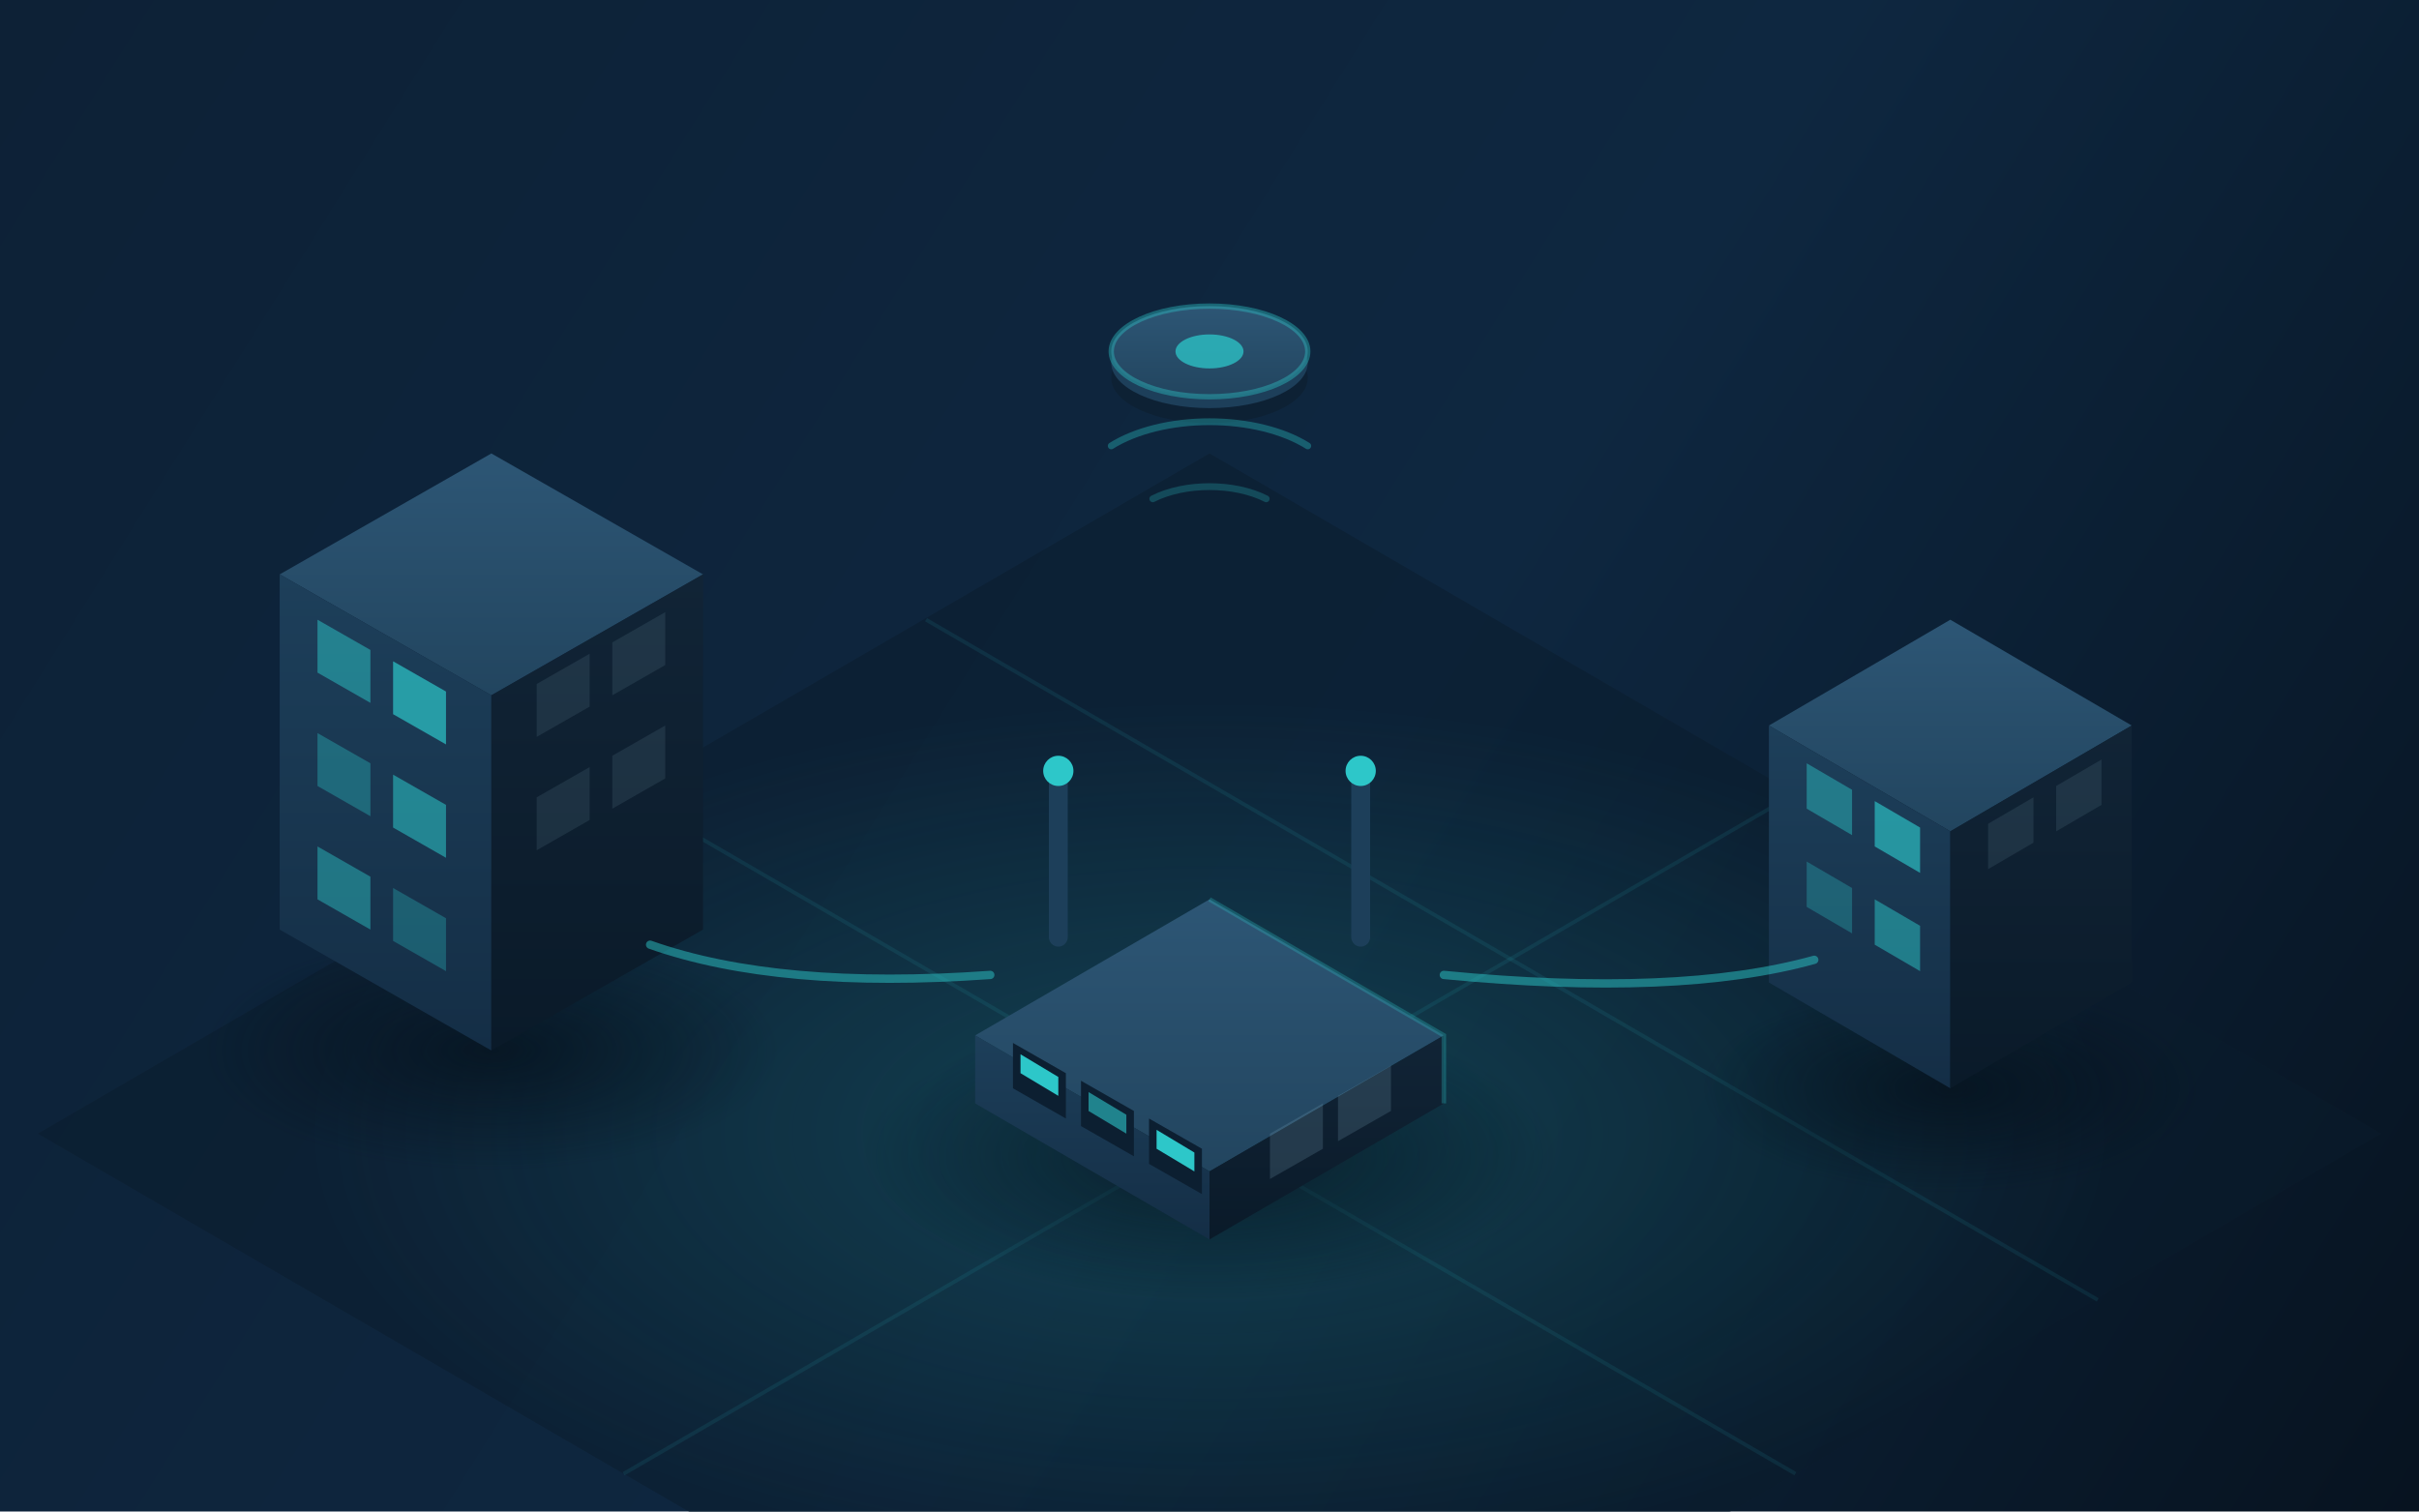
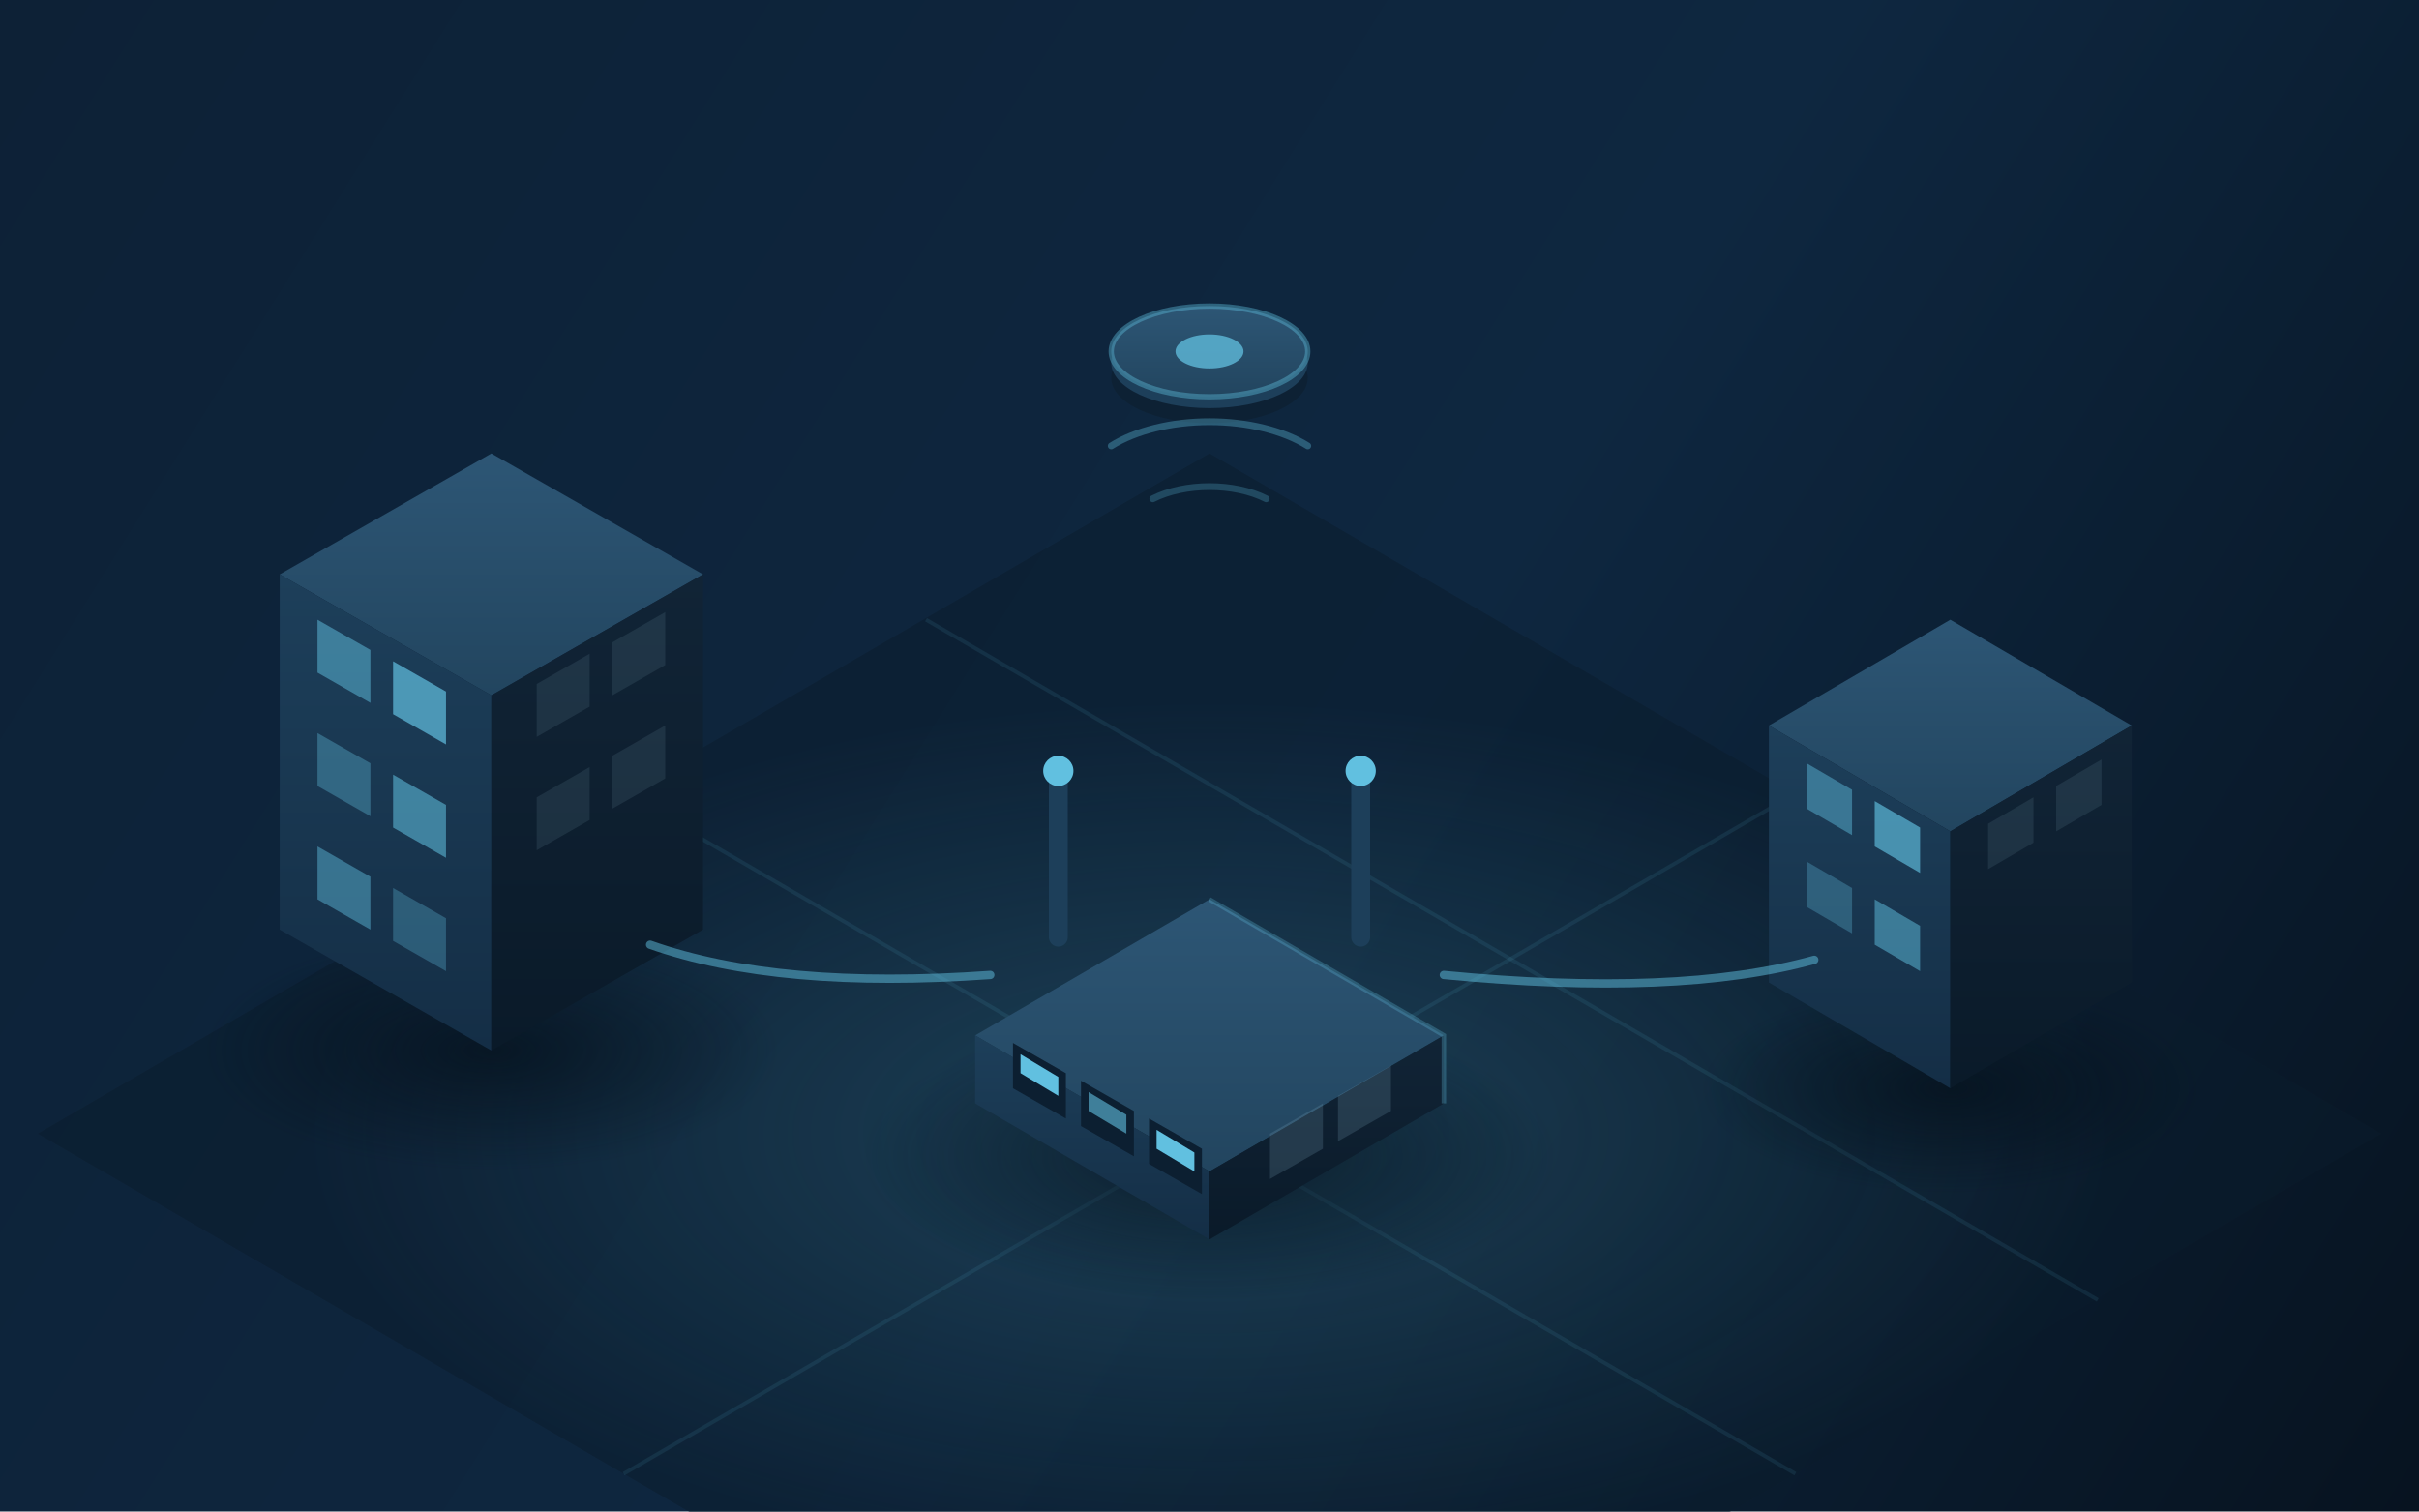
<svg xmlns="http://www.w3.org/2000/svg" viewBox="0 0 640 400" width="640" height="400" role="img" aria-label="An isometric router with antennas linking two office buildings, with a wireless access point overhead">
  <defs>
    <linearGradient id="bg" x1="0" y1="0" x2="640" y2="400" gradientUnits="userSpaceOnUse">
      <stop offset="0" stop-color="#0d2136" />
      <stop offset=".55" stop-color="#0e2740" />
      <stop offset="1" stop-color="#071320" />
    </linearGradient>
    <linearGradient id="fTop" x1="0" y1="0" x2="0" y2="1">
      <stop offset="0" stop-color="#2d5675" />
      <stop offset="1" stop-color="#22455f" />
    </linearGradient>
    <linearGradient id="fLeft" x1="0" y1="0" x2="0" y2="1">
      <stop offset="0" stop-color="#1d3f5a" />
      <stop offset="1" stop-color="#142e46" />
    </linearGradient>
    <linearGradient id="fRight" x1="0" y1="0" x2="0" y2="1">
      <stop offset="0" stop-color="#112436" />
      <stop offset="1" stop-color="#0a1a29" />
    </linearGradient>
    <radialGradient id="pool" cx=".5" cy=".5" r=".5">
-       <stop offset="0" stop-color="#2dc7c9" stop-opacity=".2" />
-       <stop offset="1" stop-color="#2dc7c9" stop-opacity="0" />
+       <stop offset="0" stop-color="#61c0e0" stop-opacity=".2" />
+       <stop offset="1" stop-color="#61c0e0" stop-opacity="0" />
    </radialGradient>
    <radialGradient id="shadow" cx=".5" cy=".5" r=".5">
      <stop offset="0" stop-color="#04101b" stop-opacity=".7" />
      <stop offset="1" stop-color="#04101b" stop-opacity="0" />
    </radialGradient>
    <clipPath id="rtrL">
      <polygon points="-62,18 0,54 0,78 -62,42" />
    </clipPath>
  </defs>
  <rect width="640" height="400" fill="url(#bg)" />
  <polygon points="320,120 630,300 320,480 10,300" fill="#0a1b2b" opacity=".5" />
-   <g stroke="#2dc7c9" stroke-opacity=".1" stroke-width="1">
+   <g stroke="#61c0e0" stroke-opacity=".1" stroke-width="1">
    <path d="M165 210L475 390M245 164L555 344" />
    <path d="M475 210L165 390" />
  </g>
  <ellipse cx="320" cy="300" rx="240" ry="115" fill="url(#pool)" />
  <g transform="translate(130 252)">
    <ellipse cx="0" cy="26" rx="76" ry="32" fill="url(#shadow)" />
    <polygon points="0,-132 56,-100 0,-68 -56,-100" fill="url(#fTop)" />
    <polygon points="-56,-100 0,-68 0,26 -56,-6" fill="url(#fLeft)" />
    <polygon points="0,-68 56,-100 56,-6 0,26" fill="url(#fRight)" />
-     <g fill="#2dc7c9">
+     <g fill="#61c0e0">
      <polygon points="-46,-88 -32,-80 -32,-66 -46,-74" fill-opacity=".5" />
      <polygon points="-26,-77 -12,-69 -12,-55 -26,-63" fill-opacity=".7" class="b" />
      <polygon points="-46,-58 -32,-50 -32,-36 -46,-44" fill-opacity=".35" />
      <polygon points="-26,-47 -12,-39 -12,-25 -26,-33" fill-opacity=".55" class="b b2" />
      <polygon points="-46,-28 -32,-20 -32,-6 -46,-14" fill-opacity=".45" />
      <polygon points="-26,-17 -12,-9 -12,5 -26,-3" fill-opacity=".3" />
    </g>
    <g fill="#8fb7cf" fill-opacity=".12">
      <polygon points="12,-71 26,-79 26,-65 12,-57" />
      <polygon points="32,-82 46,-90 46,-76 32,-68" />
      <polygon points="12,-41 26,-49 26,-35 12,-27" />
      <polygon points="32,-52 46,-60 46,-46 32,-38" />
    </g>
  </g>
  <g transform="translate(516 268)">
    <ellipse cx="0" cy="20" rx="66" ry="28" fill="url(#shadow)" />
    <polygon points="0,-104 48,-76 0,-48 -48,-76" fill="url(#fTop)" />
    <polygon points="-48,-76 0,-48 0,20 -48,-8" fill="url(#fLeft)" />
    <polygon points="0,-48 48,-76 48,-8 0,20" fill="url(#fRight)" />
-     <g fill="#2dc7c9">
+     <g fill="#61c0e0">
      <polygon points="-38,-66 -26,-59 -26,-47 -38,-54" fill-opacity=".45" />
      <polygon points="-20,-56 -8,-49 -8,-37 -20,-44" fill-opacity=".65" class="b b3" />
      <polygon points="-38,-40 -26,-33 -26,-21 -38,-28" fill-opacity=".3" />
      <polygon points="-20,-30 -8,-23 -8,-11 -20,-18" fill-opacity=".5" />
    </g>
    <g fill="#8fb7cf" fill-opacity=".12">
      <polygon points="10,-50 22,-57 22,-45 10,-38" />
      <polygon points="28,-60 40,-67 40,-55 28,-48" />
    </g>
  </g>
  <g transform="translate(320 250)">
    <ellipse cx="0" cy="56" rx="92" ry="38" fill="url(#shadow)" />
    <g stroke="#1d3f5a" stroke-width="5" stroke-linecap="round">
      <path d="M-40 -2v-42" />
      <path d="M40 -2v-42" />
    </g>
-     <g fill="#2dc7c9">
+     <g fill="#61c0e0">
      <circle cx="-40" cy="-46" r="4" class="b" />
      <circle cx="40" cy="-46" r="4" class="b b2" />
    </g>
    <polygon points="0,-12 62,24 0,60 -62,24" fill="url(#fTop)" />
    <polygon points="-62,24 0,60 0,78 -62,42" fill="url(#fLeft)" />
    <polygon points="0,60 62,24 62,42 0,78" fill="url(#fRight)" />
    <g clip-path="url(#rtrL)">
      <g fill="#0c1f31">
        <polygon points="-52,26 -38,34 -38,46 -52,38" />
        <polygon points="-34,36 -20,44 -20,56 -34,48" />
        <polygon points="-16,46 -2,54 -2,66 -16,58" />
      </g>
-       <g fill="#2dc7c9">
+       <g fill="#61c0e0">
        <polygon points="-50,29 -40,35 -40,40 -50,34" class="b b3" />
        <polygon points="-32,39 -22,45 -22,50 -32,44" fill-opacity=".6" />
        <polygon points="-14,49 -4,55 -4,60 -14,54" class="b" />
      </g>
    </g>
    <g fill="#8fb7cf" fill-opacity=".18">
      <polygon points="16,50 30,42 30,54 16,62" />
      <polygon points="34,40 48,32 48,44 34,52" />
    </g>
-     <polyline points="0,-12 62,24 62,42" fill="none" stroke="#2dc7c9" stroke-opacity=".28" stroke-width="1.2" />
+     <polyline points="0,-12 62,24 62,42" fill="none" stroke="#61c0e0" stroke-opacity=".28" stroke-width="1.2" />
  </g>
-   <g fill="none" stroke="#2dc7c9" stroke-width="2.2" stroke-linecap="round">
+   <g fill="none" stroke="#61c0e0" stroke-width="2.2" stroke-linecap="round">
    <path d="M262 258Q206 262 172 250" stroke-opacity=".5" />
    <path d="M382 258Q444 264 480 254" stroke-opacity=".5" />
  </g>
  <g transform="translate(320 96)">
    <ellipse cx="0" cy="4" rx="26" ry="12" fill="#0d2134" />
    <ellipse cx="0" cy="0" rx="26" ry="12" fill="#1d3f5a" />
    <ellipse cx="0" cy="-3" rx="26" ry="12" fill="url(#fTop)" />
-     <ellipse cx="0" cy="-3" rx="9" ry="4.5" fill="#2dc7c9" fill-opacity=".75" class="b" />
-     <ellipse cx="0" cy="-3" rx="26" ry="12" fill="none" stroke="#2dc7c9" stroke-opacity=".4" stroke-width="1.4" />
-     <g fill="none" stroke="#2dc7c9" stroke-width="1.8" stroke-linecap="round">
+     <ellipse cx="0" cy="-3" rx="9" ry="4.5" fill="#61c0e0" fill-opacity=".75" class="b" />
+     <ellipse cx="0" cy="-3" rx="26" ry="12" fill="none" stroke="#61c0e0" stroke-opacity=".4" stroke-width="1.4" />
+     <g fill="none" stroke="#61c0e0" stroke-width="1.8" stroke-linecap="round">
      <path d="M-26 22a34 18 0 0 1 52 0" stroke-opacity=".35" class="wave" />
      <path d="M-15 36a22 12 0 0 1 30 0" stroke-opacity=".25" class="wave w2" />
    </g>
  </g>
  <style>
    .b { animation: blink 3.4s ease-in-out infinite }
    .b2 { animation-delay: 1.1s } .b3 { animation-delay: 2.2s }
    .wave { animation: w 3s ease-in-out infinite }
    .w2 { animation-delay: .6s }
    @keyframes blink { 0%,100% { opacity:.35 } 50% { opacity:1 } }
    @keyframes w { 0%,100% { opacity:.2 } 50% { opacity:.8 } }
    @media (prefers-reduced-motion: reduce) { .b, .wave { animation: none } }
  </style>
</svg>
